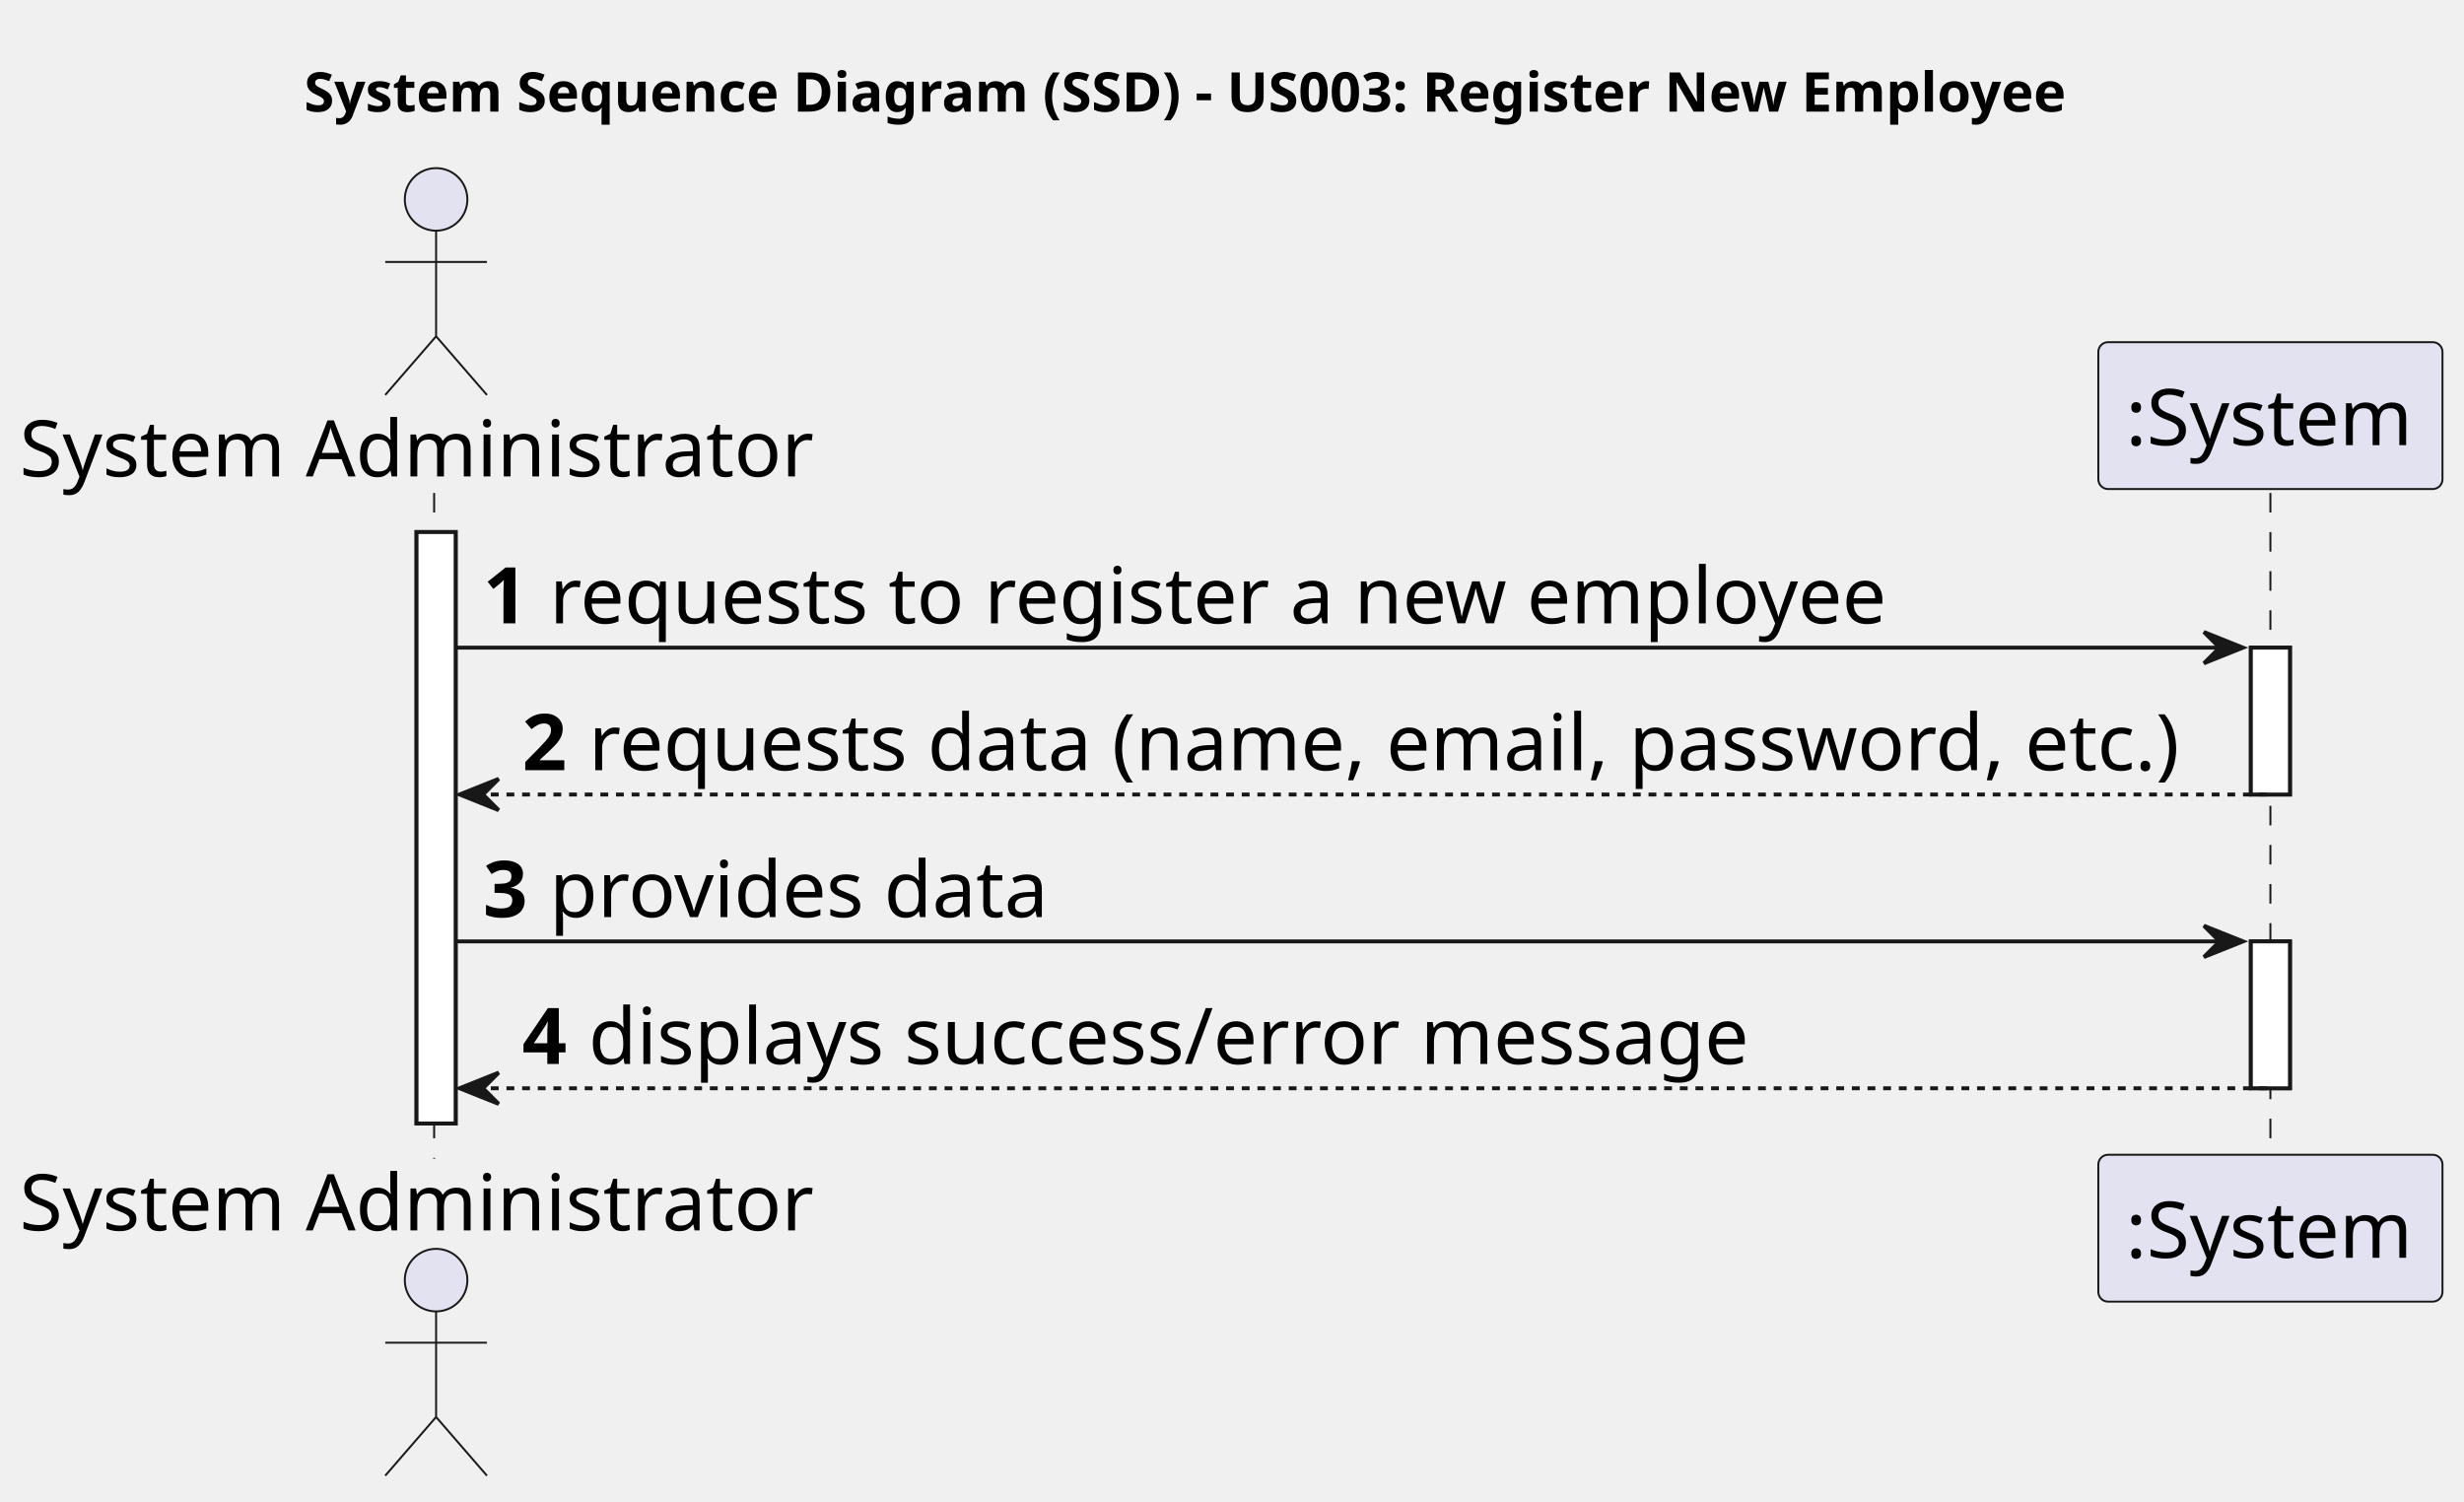
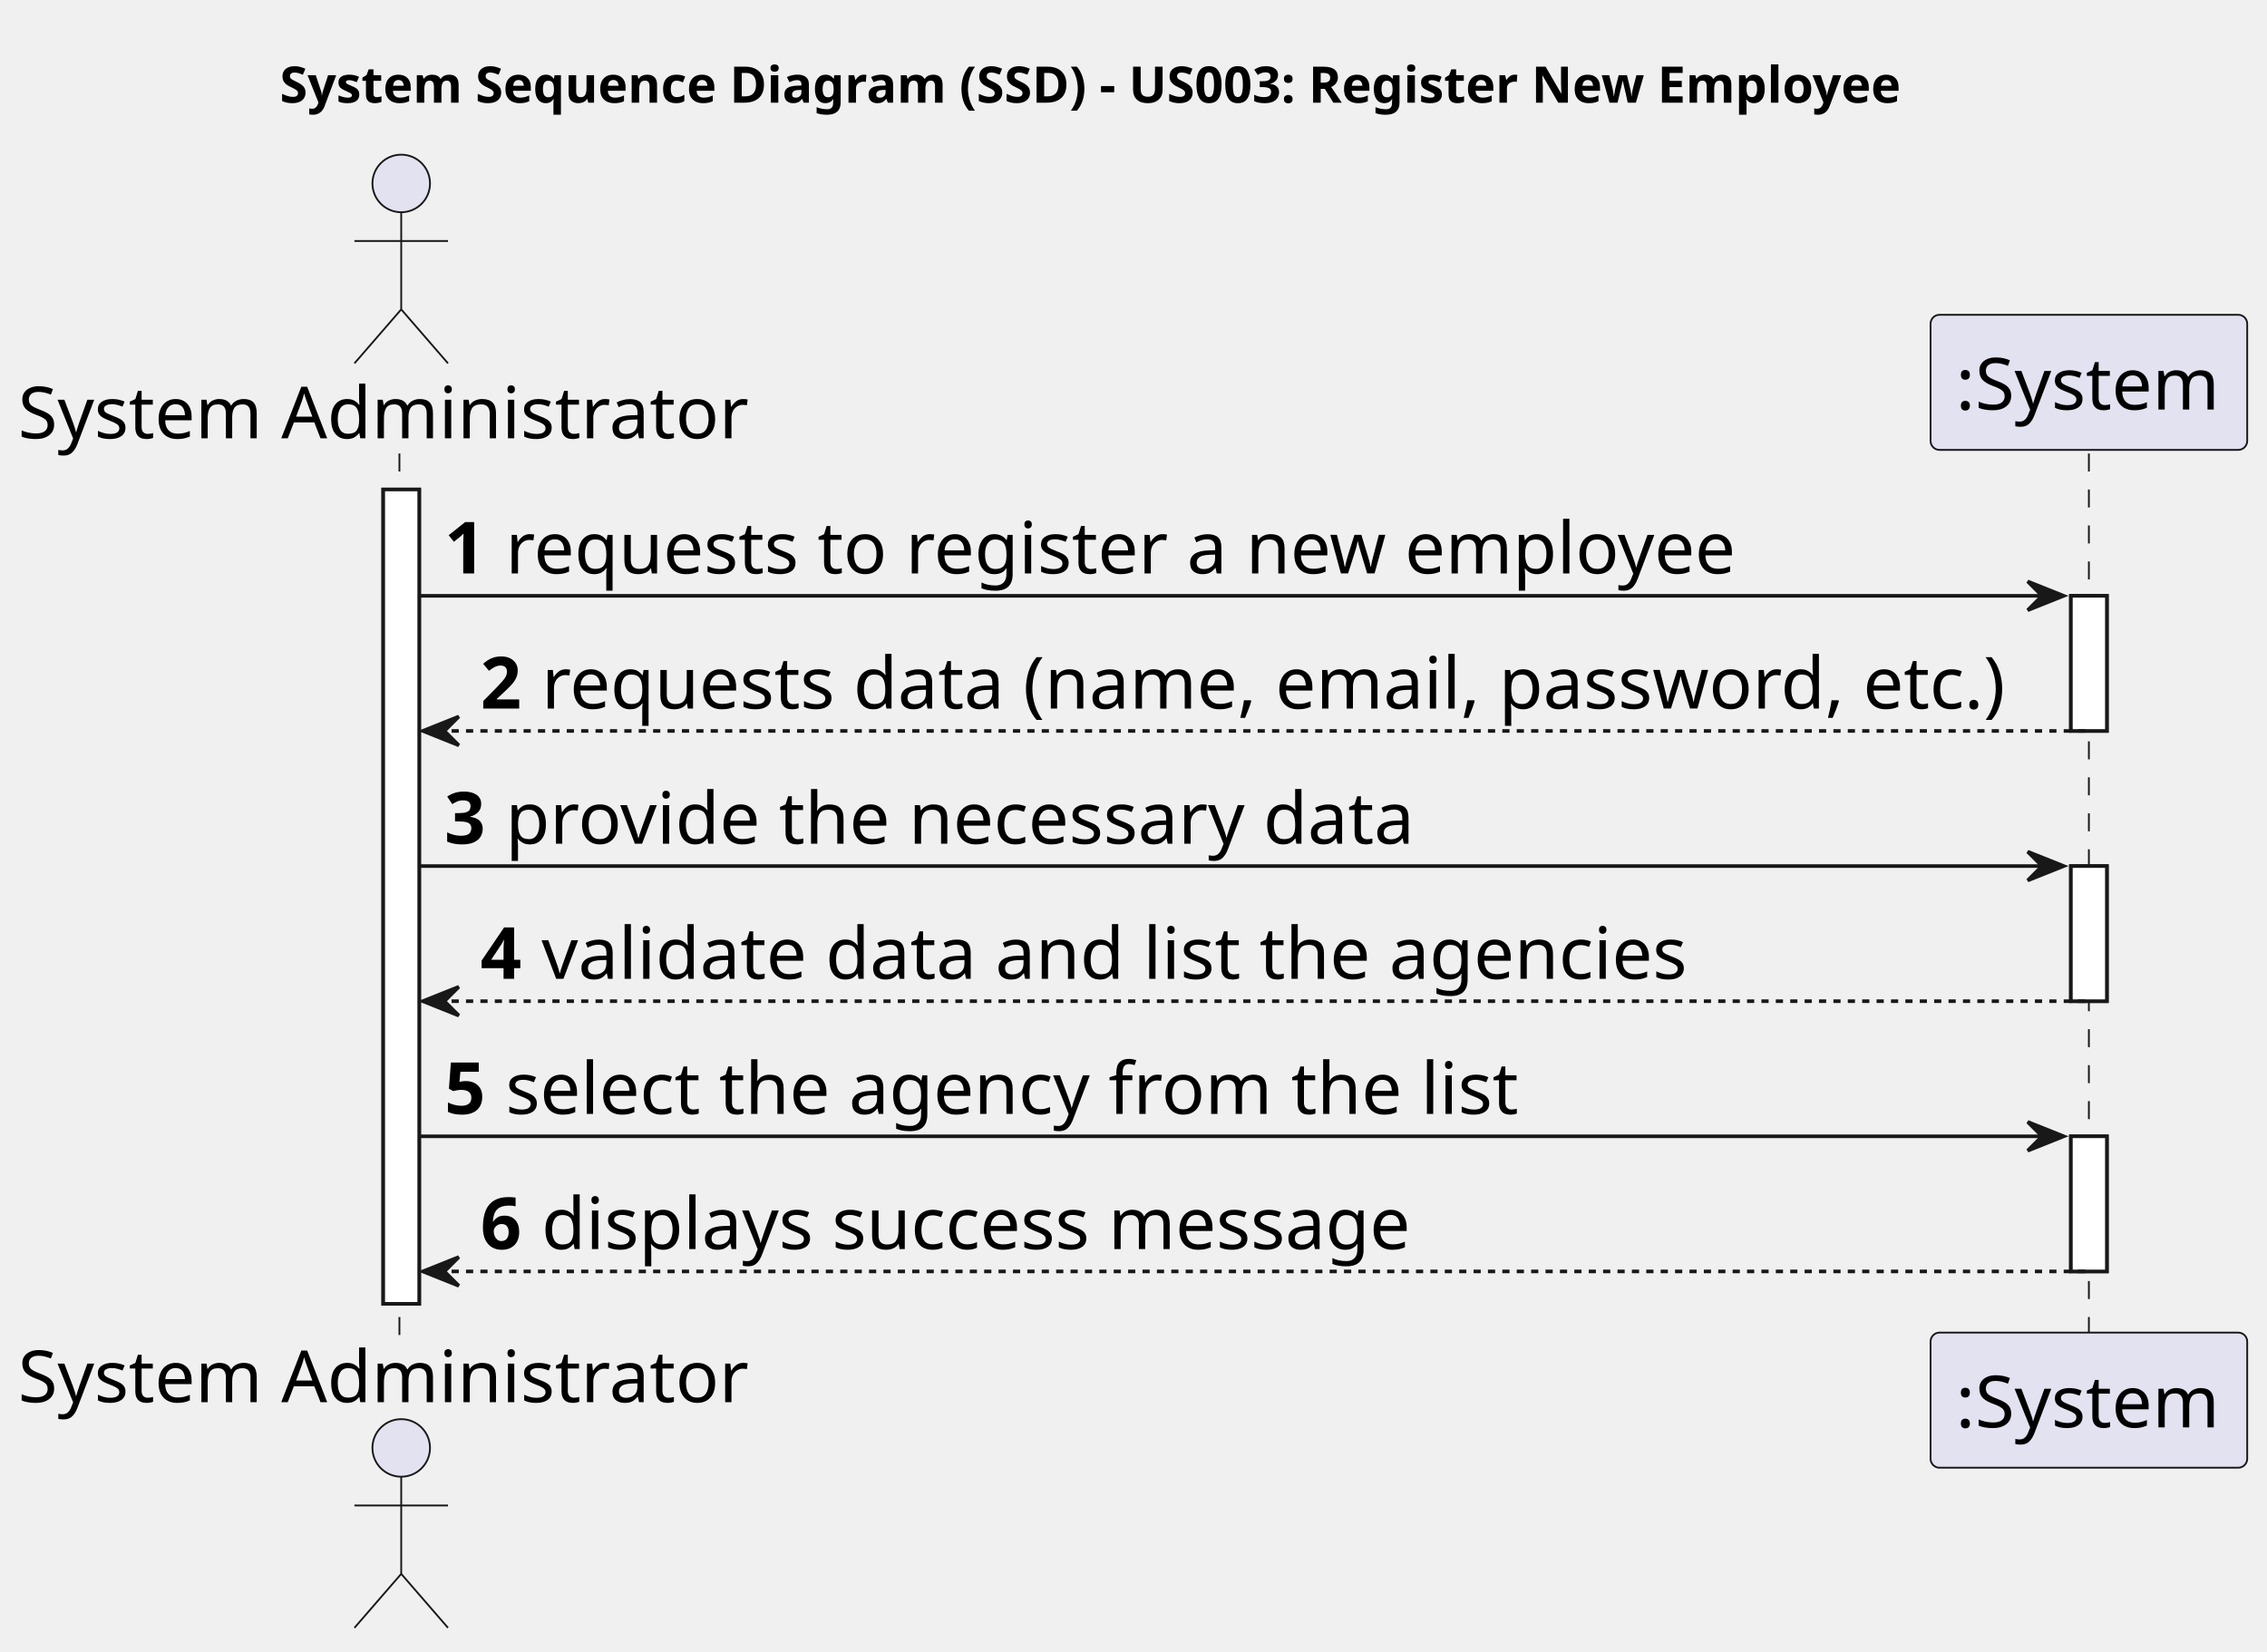
- <svg xmlns="http://www.w3.org/2000/svg" contentStyleType="text/css" height="384px" preserveAspectRatio="none" style="width:630px;height:384px;background:#FFFFFF;" version="1.1" viewBox="0 0 630 384" width="630px" zoomAndPan="magnify">
+ <svg xmlns="http://www.w3.org/2000/svg" contentStyleType="text/css" height="459px" preserveAspectRatio="none" style="width:630px;height:459px;background:#FFFFFF;" version="1.1" viewBox="0 0 630 459" width="630px" zoomAndPan="magnify">
  <defs />
  <g>
    <text fill="#000000" font-family="sans-serif" font-size="14" font-weight="bold" lengthAdjust="spacing" textLength="473" x="77.75" y="28.535">System Sequence Diagram (SSD) - US003: Register New Employee</text>
-     <rect fill="#FFFFFF" height="151.219" style="stroke:#181818;stroke-width:1.0;" width="10" x="106.5" y="136.043" />
+     <rect fill="#FFFFFF" height="226.328" style="stroke:#181818;stroke-width:1.0;" width="10" x="106.5" y="136.043" />
    <rect fill="#FFFFFF" height="37.555" style="stroke:#181818;stroke-width:1.0;" width="10" x="575.5" y="165.598" />
    <rect fill="#FFFFFF" height="37.555" style="stroke:#181818;stroke-width:1.0;" width="10" x="575.5" y="240.707" />
-     <line style="stroke:#181818;stroke-width:0.5;stroke-dasharray:5.0,5.0;" x1="111" x2="111" y1="126.043" y2="296.262" />
-     <line style="stroke:#181818;stroke-width:0.5;stroke-dasharray:5.0,5.0;" x1="580.5" x2="580.5" y1="126.043" y2="296.262" />
+     <rect fill="#FFFFFF" height="37.555" style="stroke:#181818;stroke-width:1.0;" width="10" x="575.5" y="315.816" />
+     <line style="stroke:#181818;stroke-width:0.5;stroke-dasharray:5.0,5.0;" x1="111" x2="111" y1="126.043" y2="371.371" />
+     <line style="stroke:#181818;stroke-width:0.5;stroke-dasharray:5.0,5.0;" x1="580.5" x2="580.5" y1="126.043" y2="371.371" />
    <text fill="#000000" font-family="sans-serif" font-size="20" lengthAdjust="spacing" textLength="207" x="5" y="121.824">System Administrator</text>
    <ellipse cx="111.5" cy="50.988" fill="#E2E2F0" rx="8" ry="8" style="stroke:#181818;stroke-width:0.5;" />
    <path d="M111.5,58.988 L111.5,85.988 M98.5,66.988 L124.5,66.988 M111.5,85.988 L98.5,100.988 M111.5,85.988 L124.5,100.988 " fill="none" style="stroke:#181818;stroke-width:0.5;" />
-     <text fill="#000000" font-family="sans-serif" font-size="20" lengthAdjust="spacing" textLength="207" x="5" y="314.598">System Administrator</text>
-     <ellipse cx="111.5" cy="327.316" fill="#E2E2F0" rx="8" ry="8" style="stroke:#181818;stroke-width:0.5;" />
-     <path d="M111.5,335.316 L111.5,362.316 M98.5,343.316 L124.5,343.316 M111.5,362.316 L98.5,377.316 M111.5,362.316 L124.5,377.316 " fill="none" style="stroke:#181818;stroke-width:0.5;" />
+     <text fill="#000000" font-family="sans-serif" font-size="20" lengthAdjust="spacing" textLength="207" x="5" y="389.707">System Administrator</text>
+     <ellipse cx="111.5" cy="402.426" fill="#E2E2F0" rx="8" ry="8" style="stroke:#181818;stroke-width:0.5;" />
+     <path d="M111.5,410.426 L111.5,437.426 M98.5,418.426 L124.5,418.426 M111.5,437.426 L98.5,452.426 M111.5,437.426 L124.5,452.426 " fill="none" style="stroke:#181818;stroke-width:0.5;" />
    <rect fill="#E2E2F0" height="37.555" rx="2.5" ry="2.5" style="stroke:#181818;stroke-width:0.5;" width="88" x="536.5" y="87.488" />
    <text fill="#000000" font-family="sans-serif" font-size="20" lengthAdjust="spacing" textLength="74" x="543.5" y="113.824">:System</text>
-     <rect fill="#E2E2F0" height="37.555" rx="2.5" ry="2.5" style="stroke:#181818;stroke-width:0.5;" width="88" x="536.5" y="295.262" />
-     <text fill="#000000" font-family="sans-serif" font-size="20" lengthAdjust="spacing" textLength="74" x="543.5" y="321.598">:System</text>
-     <rect fill="#FFFFFF" height="151.219" style="stroke:#181818;stroke-width:1.0;" width="10" x="106.5" y="136.043" />
+     <rect fill="#E2E2F0" height="37.555" rx="2.5" ry="2.5" style="stroke:#181818;stroke-width:0.5;" width="88" x="536.5" y="370.371" />
+     <text fill="#000000" font-family="sans-serif" font-size="20" lengthAdjust="spacing" textLength="74" x="543.5" y="396.707">:System</text>
+     <rect fill="#FFFFFF" height="226.328" style="stroke:#181818;stroke-width:1.0;" width="10" x="106.5" y="136.043" />
    <rect fill="#FFFFFF" height="37.555" style="stroke:#181818;stroke-width:1.0;" width="10" x="575.5" y="165.598" />
    <rect fill="#FFFFFF" height="37.555" style="stroke:#181818;stroke-width:1.0;" width="10" x="575.5" y="240.707" />
+     <rect fill="#FFFFFF" height="37.555" style="stroke:#181818;stroke-width:1.0;" width="10" x="575.5" y="315.816" />
    <polygon fill="#181818" points="563.5,161.598,573.5,165.598,563.5,169.598,567.5,165.598" style="stroke:#181818;stroke-width:1.0;" />
    <line style="stroke:#181818;stroke-width:1.0;" x1="116.5" x2="569.5" y1="165.598" y2="165.598" />
    <text fill="#000000" font-family="sans-serif" font-size="20" font-weight="bold" lengthAdjust="spacing" textLength="13" x="123.5" y="159.379">1</text>
    <text fill="#000000" font-family="sans-serif" font-size="20" lengthAdjust="spacing" textLength="346" x="140.5" y="159.379">requests to register a new employee</text>
    <polygon fill="#181818" points="127.5,199.152,117.5,203.152,127.5,207.152,123.5,203.152" style="stroke:#181818;stroke-width:1.0;" />
    <line style="stroke:#181818;stroke-width:1.0;stroke-dasharray:2.0,2.0;" x1="121.5" x2="579.5" y1="203.152" y2="203.152" />
    <text fill="#000000" font-family="sans-serif" font-size="20" font-weight="bold" lengthAdjust="spacing" textLength="13" x="133.5" y="196.934">2</text>
    <text fill="#000000" font-family="sans-serif" font-size="20" lengthAdjust="spacing" textLength="418" x="150.5" y="196.934">requests data (name, email, password, etc.)</text>
    <polygon fill="#181818" points="563.5,236.707,573.5,240.707,563.5,244.707,567.5,240.707" style="stroke:#181818;stroke-width:1.0;" />
    <line style="stroke:#181818;stroke-width:1.0;" x1="116.5" x2="569.5" y1="240.707" y2="240.707" />
    <text fill="#000000" font-family="sans-serif" font-size="20" font-weight="bold" lengthAdjust="spacing" textLength="13" x="123.5" y="234.488">3</text>
-     <text fill="#000000" font-family="sans-serif" font-size="20" lengthAdjust="spacing" textLength="131" x="140.5" y="234.488">provides data</text>
+     <text fill="#000000" font-family="sans-serif" font-size="20" lengthAdjust="spacing" textLength="256" x="140.5" y="234.488">provide the necessary data</text>
    <polygon fill="#181818" points="127.5,274.262,117.5,278.262,127.5,282.262,123.5,278.262" style="stroke:#181818;stroke-width:1.0;" />
    <line style="stroke:#181818;stroke-width:1.0;stroke-dasharray:2.0,2.0;" x1="121.5" x2="579.5" y1="278.262" y2="278.262" />
    <text fill="#000000" font-family="sans-serif" font-size="20" font-weight="bold" lengthAdjust="spacing" textLength="13" x="133.5" y="272.043">4</text>
-     <text fill="#000000" font-family="sans-serif" font-size="20" lengthAdjust="spacing" textLength="305" x="150.5" y="272.043">displays success/error message</text>
+     <text fill="#000000" font-family="sans-serif" font-size="20" lengthAdjust="spacing" textLength="325" x="150.5" y="272.043">validate data and list the agencies</text>
+     <polygon fill="#181818" points="563.5,311.816,573.5,315.816,563.5,319.816,567.5,315.816" style="stroke:#181818;stroke-width:1.0;" />
+     <line style="stroke:#181818;stroke-width:1.0;" x1="116.5" x2="569.5" y1="315.816" y2="315.816" />
+     <text fill="#000000" font-family="sans-serif" font-size="20" font-weight="bold" lengthAdjust="spacing" textLength="13" x="123.5" y="309.598">5</text>
+     <text fill="#000000" font-family="sans-serif" font-size="20" lengthAdjust="spacing" textLength="286" x="140.5" y="309.598">select the agency from the list</text>
+     <polygon fill="#181818" points="127.5,349.371,117.5,353.371,127.5,357.371,123.5,353.371" style="stroke:#181818;stroke-width:1.0;" />
+     <line style="stroke:#181818;stroke-width:1.0;stroke-dasharray:2.0,2.0;" x1="121.5" x2="579.5" y1="353.371" y2="353.371" />
+     <text fill="#000000" font-family="sans-serif" font-size="20" font-weight="bold" lengthAdjust="spacing" textLength="13" x="133.5" y="347.152">6</text>
+     <text fill="#000000" font-family="sans-serif" font-size="20" lengthAdjust="spacing" textLength="248" x="150.5" y="347.152">displays success message</text>
  </g>
</svg>
